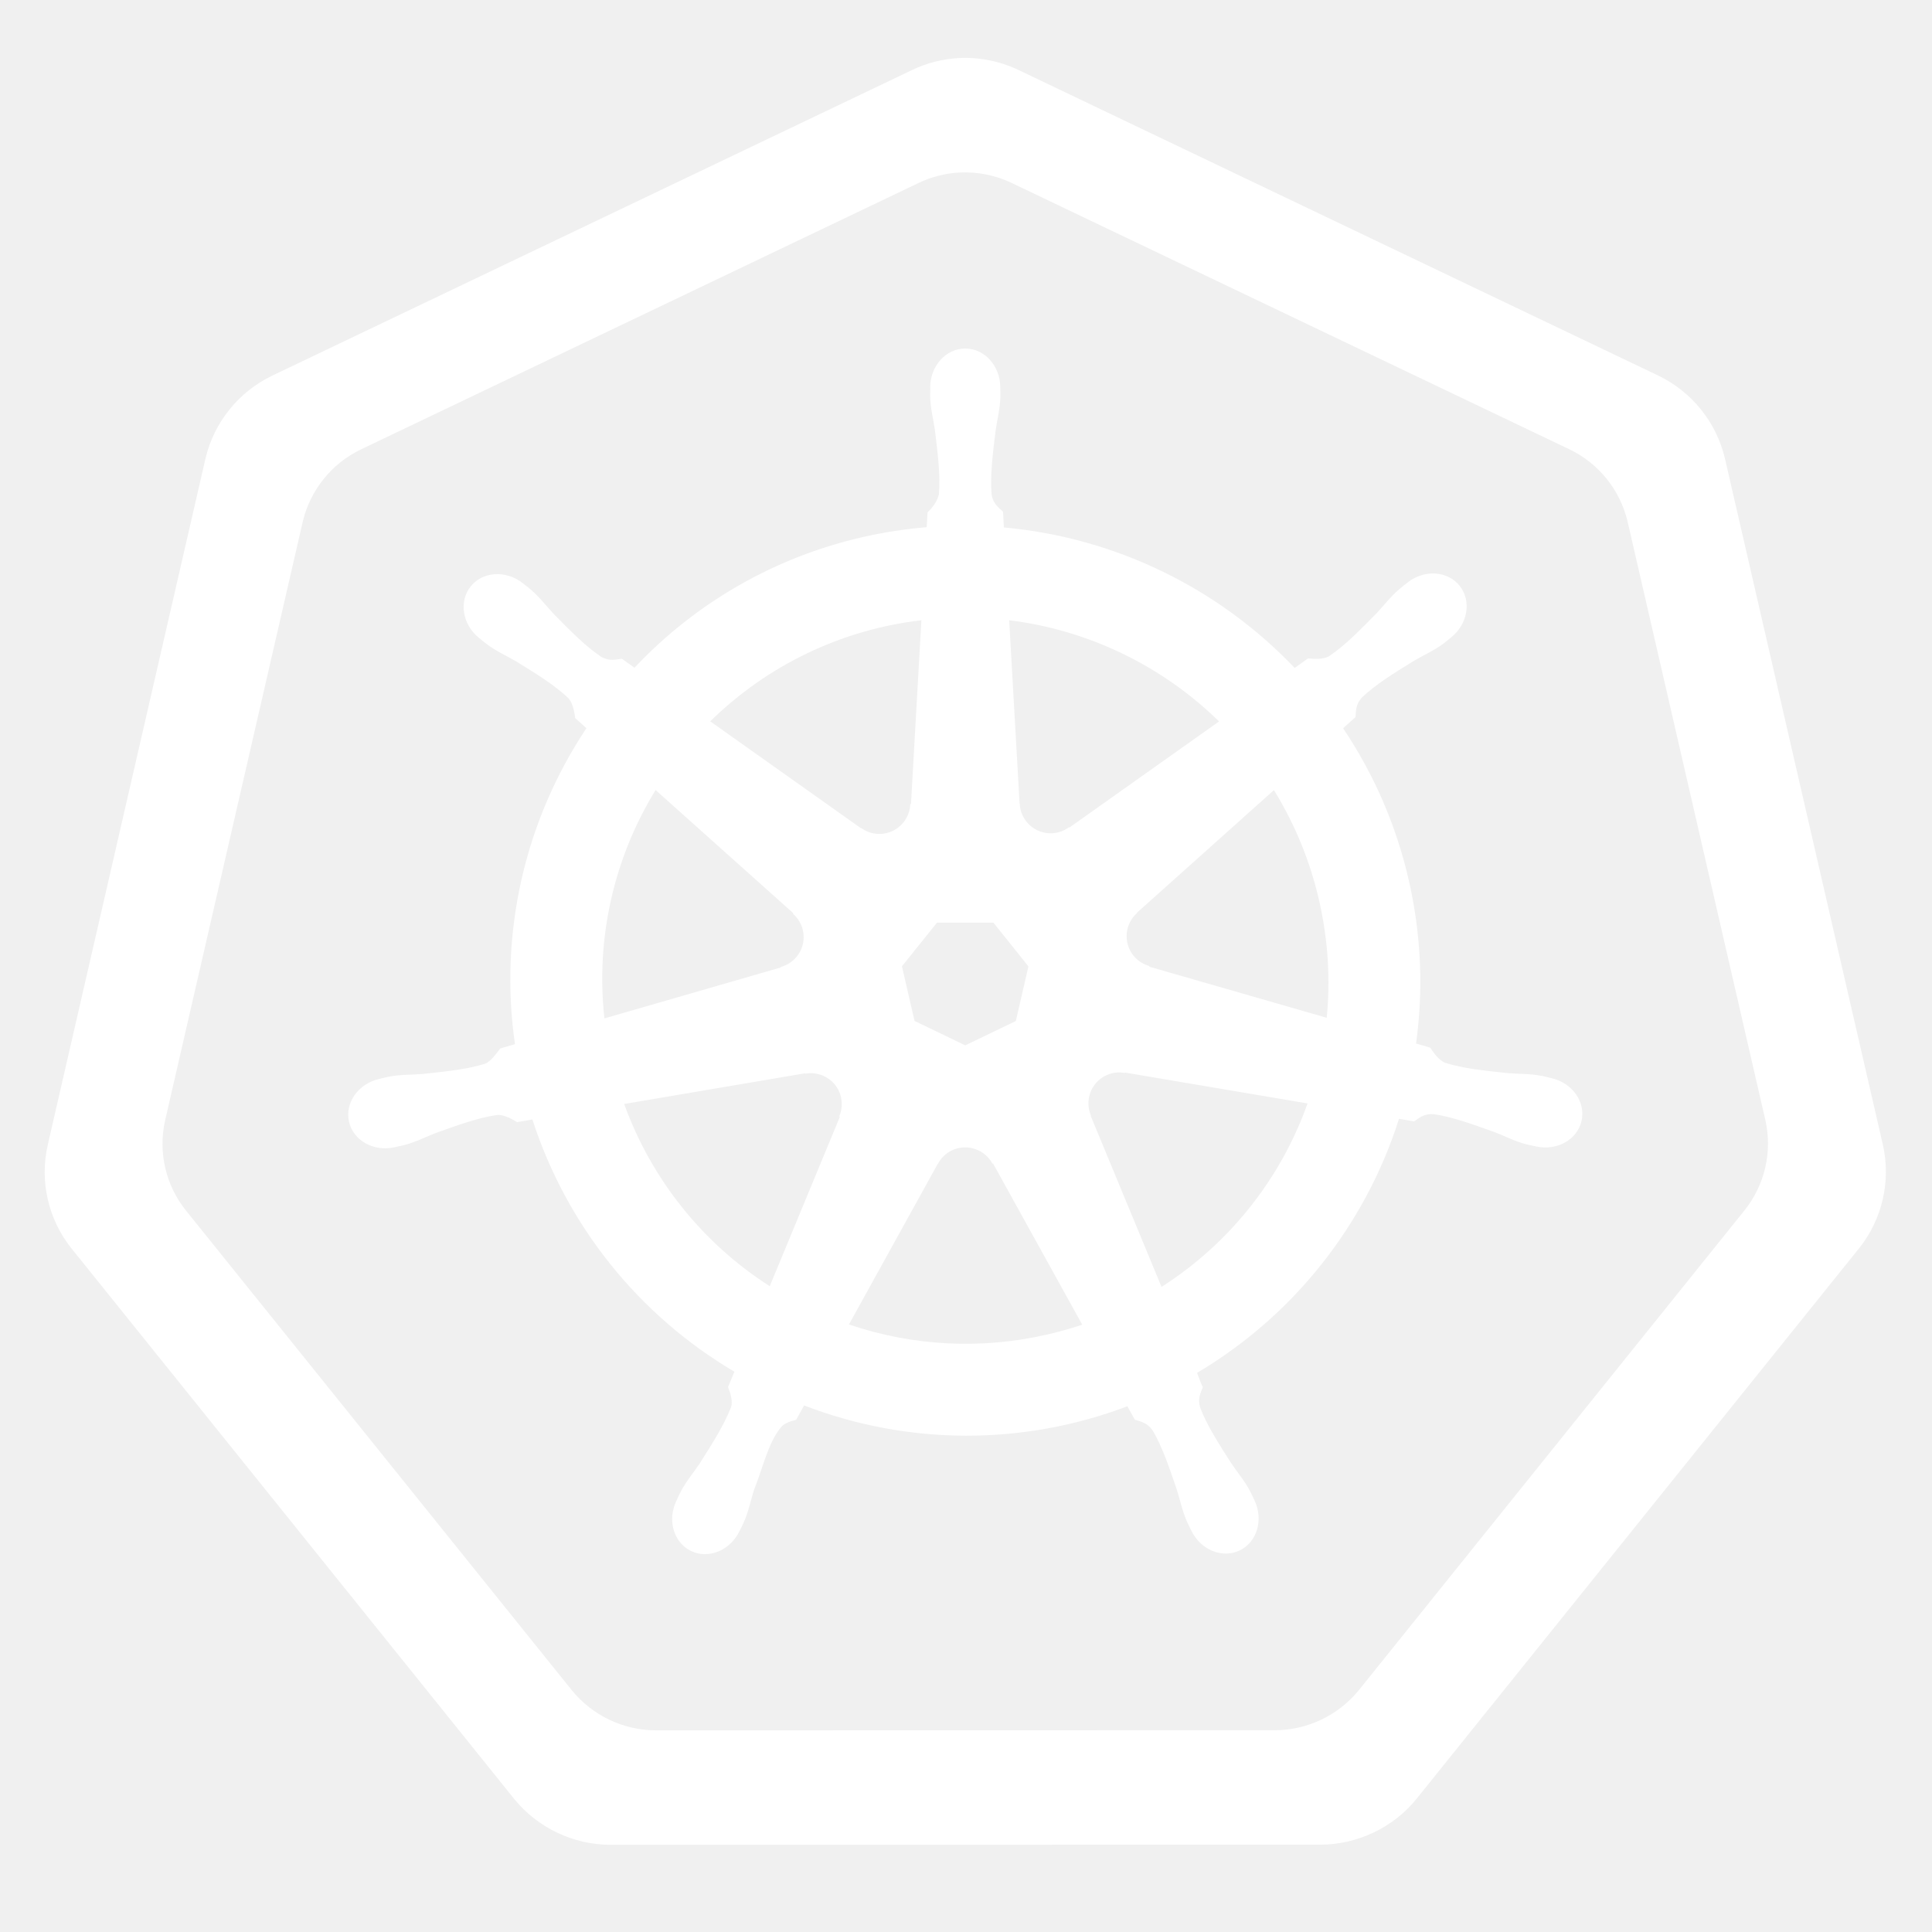
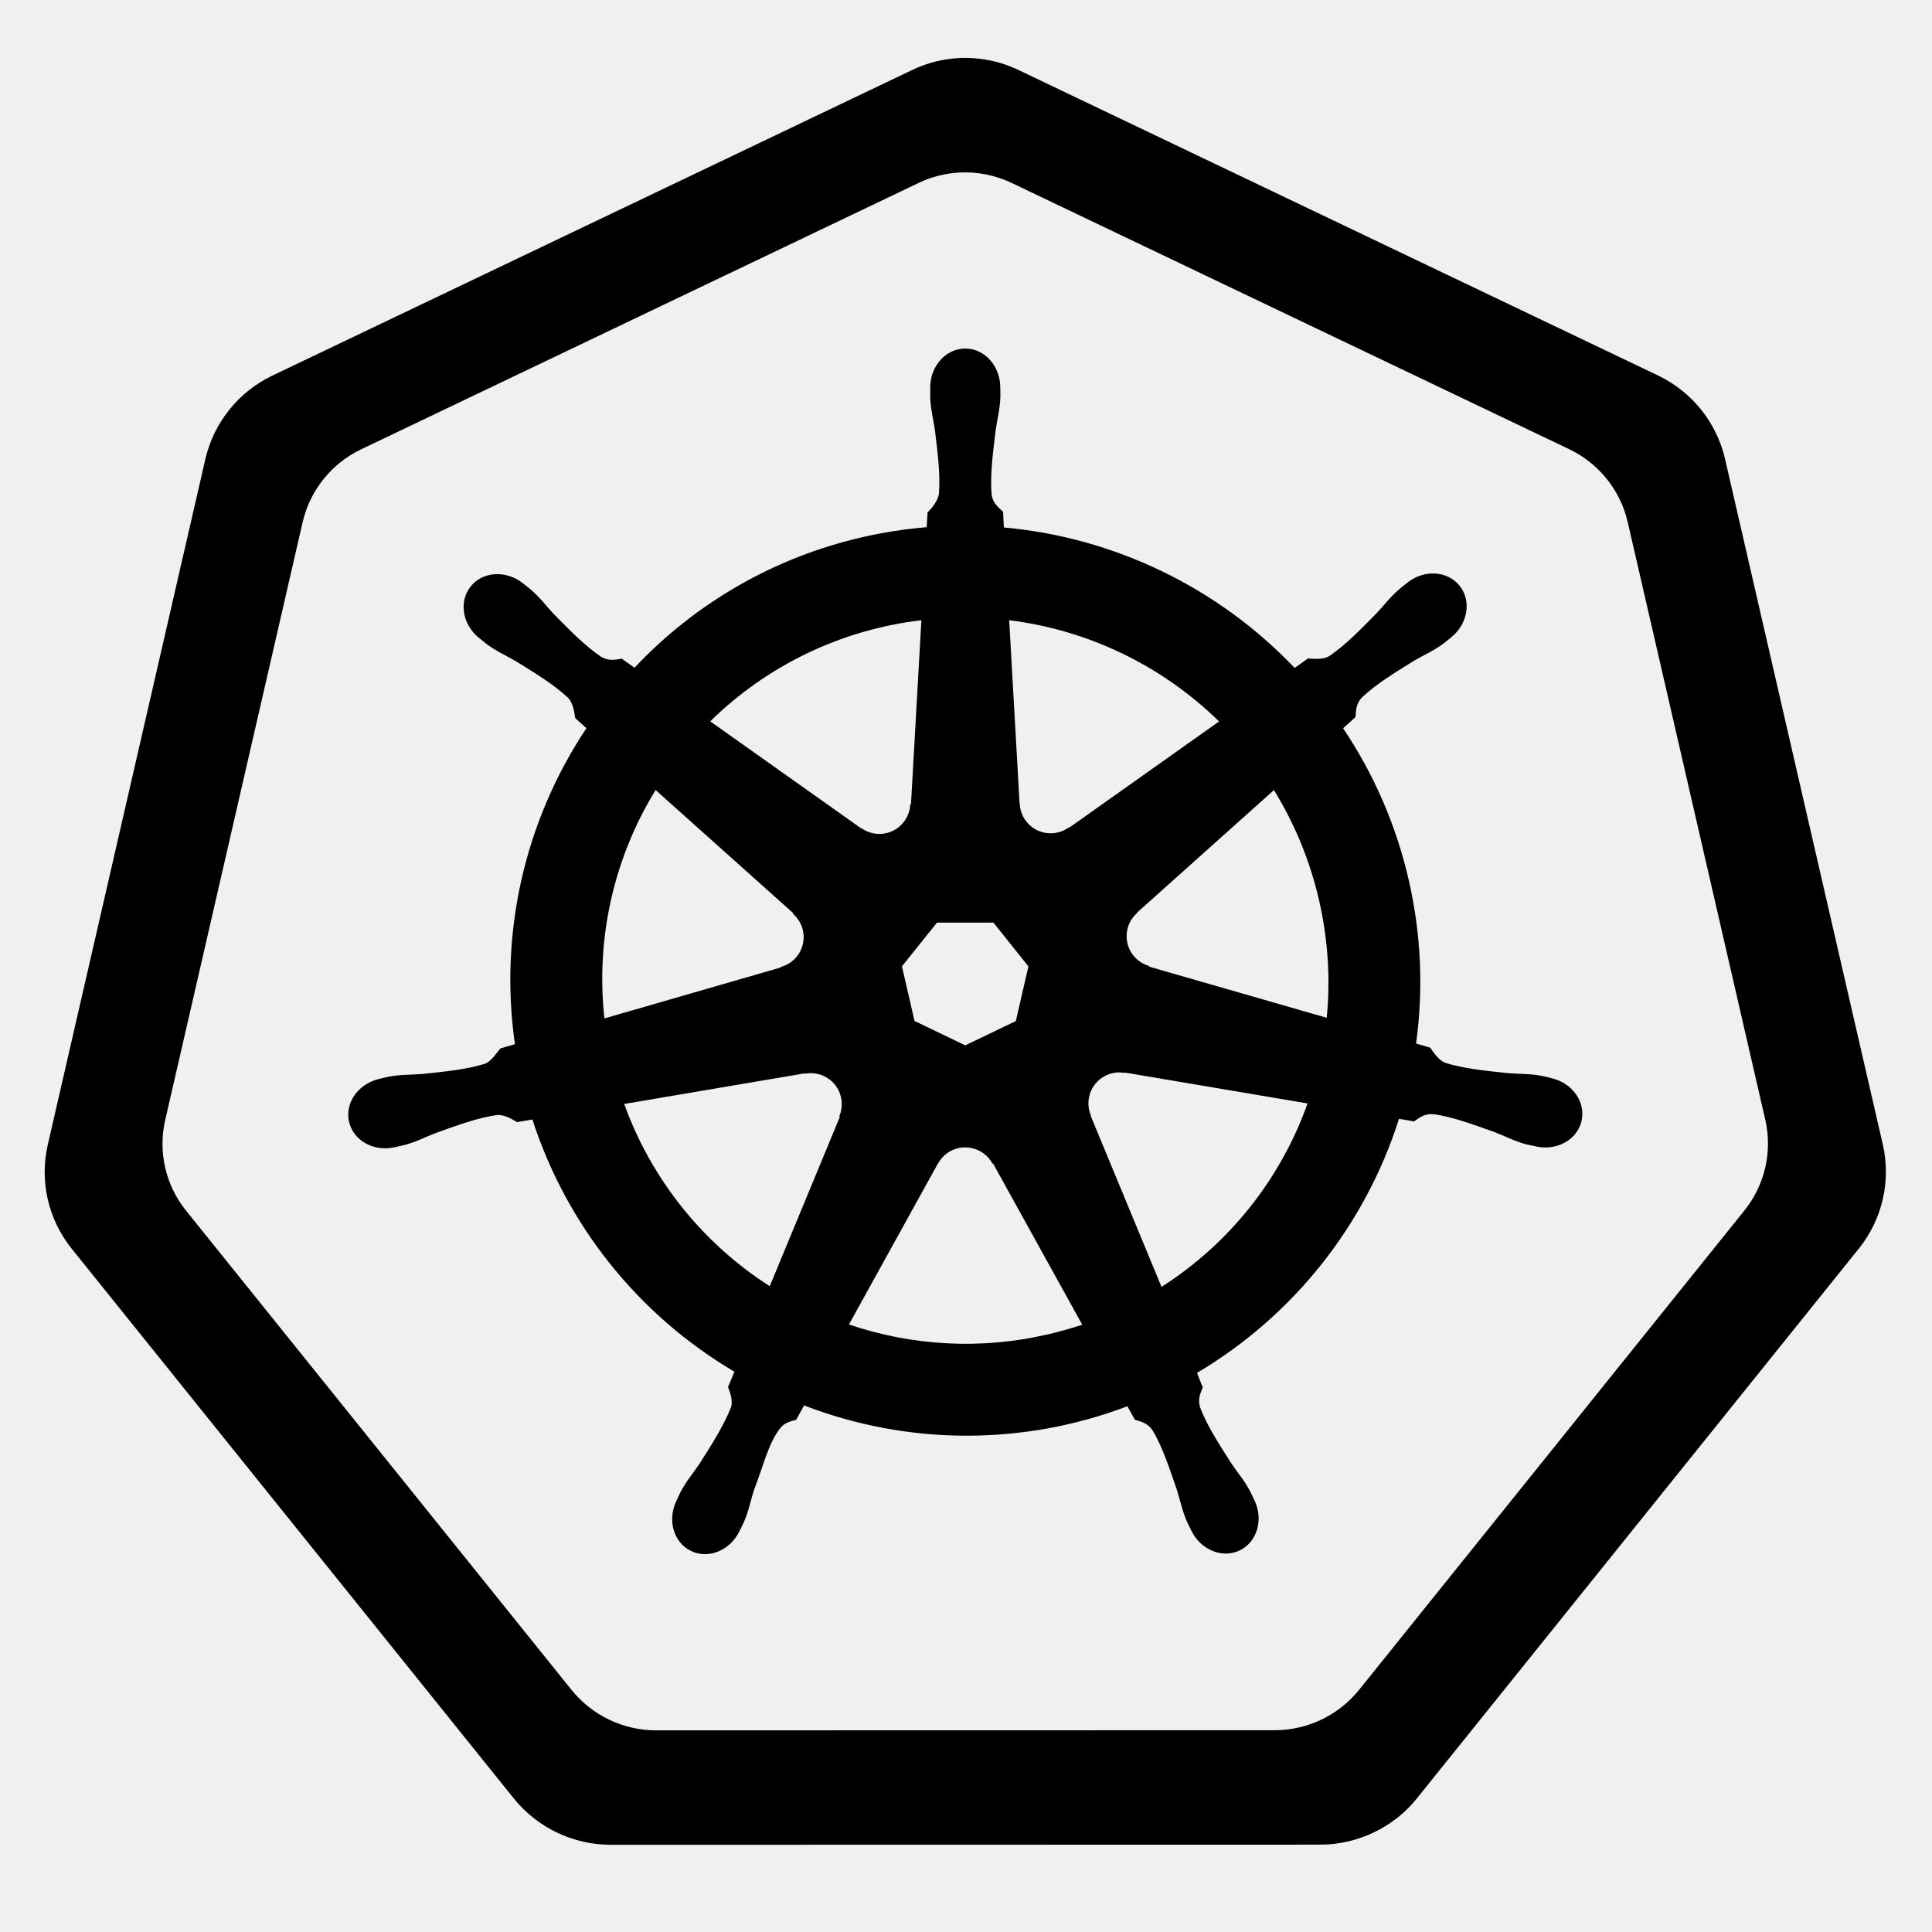
<svg xmlns="http://www.w3.org/2000/svg" width="65" height="65" viewBox="0 0 65 65">
-   <g fill="#FFF" fill-rule="evenodd">
+   <g fill="currentColor" fill-rule="evenodd">
    <path d="M32.475 11.726c-.65 0-1.179.586-1.179 1.31l.003.032c-.001.099-.006.217-.003.303.016.417.107.736.161 1.12.1.823.183 1.504.131 2.138-.05.24-.225.458-.382.61l-.028.498c-.707.059-1.42.166-2.13.328a15.16 15.16 0 0 0-7.701 4.4c-.13-.09-.358-.253-.426-.303-.21.028-.423.093-.7-.068-.527-.355-1.008-.845-1.589-1.435-.266-.283-.46-.552-.775-.824-.072-.062-.182-.145-.262-.209a1.4 1.4 0 0 0-.821-.31c-.363-.012-.711.13-.94.416-.406.509-.275 1.287.29 1.737l.018.013c.077.063.173.144.244.196.336.248.642.375.977.572.705.435 1.29.796 1.753 1.231.18.193.212.533.237.68l.377.338a15.248 15.248 0 0 0-2.405 10.632l-.493.143c-.13.168-.314.432-.506.512-.607.19-1.29.26-2.113.347-.387.032-.72.013-1.13.09-.091.018-.217.05-.316.074l-.01.002-.018.005c-.694.168-1.14.806-.997 1.436.144.629.822 1.012 1.521.86.005 0 .013 0 .018-.002.008-.001.015-.005.023-.007.097-.022.22-.046.304-.068.404-.108.696-.267 1.058-.406.78-.28 1.425-.513 2.055-.604.262-.02.54.162.677.24l.514-.089a15.336 15.336 0 0 0 6.797 8.486l-.215.514c.078.2.163.47.106.667-.23.593-.621 1.219-1.067 1.917-.217.323-.437.573-.633.942-.046.088-.105.224-.15.317-.304.648-.081 1.394.5 1.675.586.281 1.313-.016 1.627-.665l.003-.003v-.002c.045-.092.108-.213.146-.3.167-.382.222-.71.34-1.08.312-.783.483-1.605.913-2.117.117-.14.308-.195.507-.248l.267-.483a15.225 15.225 0 0 0 10.876.028l.252.453c.202.065.423.1.602.365.321.548.54 1.198.808 1.982.118.37.176.698.343 1.08.038.087.101.21.146.302.314.652 1.043.95 1.63.668.58-.28.804-1.027.5-1.675-.045-.093-.107-.23-.153-.317-.195-.37-.416-.617-.633-.94-.446-.698-.816-1.277-1.045-1.87-.095-.306.017-.497.091-.696-.045-.05-.14-.34-.196-.476a15.338 15.338 0 0 0 6.794-8.546c.152.023.418.07.504.088.177-.118.34-.27.66-.245.629.091 1.274.325 2.054.605.363.139.655.3 1.058.408.085.022.207.044.304.065l.023.008.018.002c.699.15 1.378-.232 1.52-.861.144-.63-.301-1.268-.996-1.435-.101-.024-.245-.063-.343-.081-.41-.078-.744-.059-1.13-.091-.824-.086-1.507-.156-2.113-.347-.247-.096-.423-.39-.509-.511l-.476-.139c.247-1.785.18-3.643-.247-5.502a15.251 15.251 0 0 0-2.208-5.105l.418-.375c.019-.212.002-.433.222-.667.463-.435 1.047-.797 1.752-1.232.335-.196.644-.324.98-.571.076-.056.18-.145.26-.21.565-.45.695-1.228.289-1.737-.406-.509-1.193-.557-1.758-.106-.08.064-.19.147-.262.21-.316.271-.512.54-.778.823-.581.59-1.062 1.082-1.59 1.438-.228.133-.562.087-.714.078l-.448.32a15.444 15.444 0 0 0-9.784-4.727c-.01-.157-.024-.44-.027-.527-.154-.146-.34-.272-.386-.589-.051-.634.035-1.315.134-2.138.054-.384.145-.703.161-1.12.003-.095-.002-.233-.003-.335 0-.724-.527-1.31-1.178-1.31zm-1.476 9.141l-.35 6.183-.025.012a1.04 1.04 0 0 1-1.65.796l-.01.005-5.069-3.594A12.146 12.146 0 0 1 31 20.867zm2.954 0c2.681.33 5.16 1.544 7.061 3.405l-5.036 3.57-.018-.007a1.04 1.04 0 0 1-1.652-.793l-.005-.003-.35-6.172zM22.057 26.58l4.628 4.14-.004.025a1.038 1.038 0 0 1-.408 1.785l-.006.02-5.932 1.713a12.138 12.138 0 0 1 1.722-7.683zm20.803.002a12.3 12.3 0 0 1 1.519 3.71c.306 1.333.383 2.664.257 3.95l-5.964-1.717-.005-.025a1.04 1.04 0 0 1-.408-1.785l-.002-.013 4.603-4.12zM31.525 31.04h1.897l1.178 1.473-.423 1.838-1.702.819-1.707-.822-.423-1.838 1.18-1.47zm6.08 5.04c.08-.003.16.004.239.019l.01-.013 6.137 1.038a12.15 12.15 0 0 1-4.913 6.172l-2.383-5.755.008-.01a1.04 1.04 0 0 1 .902-1.45zm-10.307.026a1.04 1.04 0 0 1 .939 1.448l.018.023-2.358 5.696A12.203 12.203 0 0 1 21 37.142l6.085-1.032.01.013c.067-.013.136-.019.204-.018zm5.14 2.496a1.03 1.03 0 0 1 .485.103c.206.1.366.256.466.443h.023l2.999 5.42c-.39.13-.79.242-1.199.335a12.19 12.19 0 0 1-6.65-.343l2.991-5.41h.005c.18-.335.52-.535.88-.548z" />
    <path d="M32.262 1.953a4.151 4.151 0 0 0-1.576.403L9.145 12.645a4.155 4.155 0 0 0-2.229 2.77L1.603 38.534a4.11 4.11 0 0 0 .793 3.457l14.908 18.538a4.196 4.196 0 0 0 3.22 1.537l23.908-.005c1.232 0 2.451-.58 3.22-1.534l14.903-18.54a4.123 4.123 0 0 0 .796-3.456L58.03 15.41a4.154 4.154 0 0 0-2.228-2.768L34.26 2.352a4.17 4.17 0 0 0-2-.399zm.026 3.851a3.64 3.64 0 0 1 1.742.348l18.783 8.97a3.622 3.622 0 0 1 1.943 2.415l4.64 20.157a3.594 3.594 0 0 1-.694 3.015L45.708 56.874a3.659 3.659 0 0 1-2.808 1.338l-20.846.004a3.659 3.659 0 0 1-2.808-1.34l-13-16.162a3.582 3.582 0 0 1-.692-3.014l4.634-20.158a3.624 3.624 0 0 1 1.943-2.416l18.781-8.974c.43-.205.9-.324 1.376-.348z" />
  </g>
</svg>
